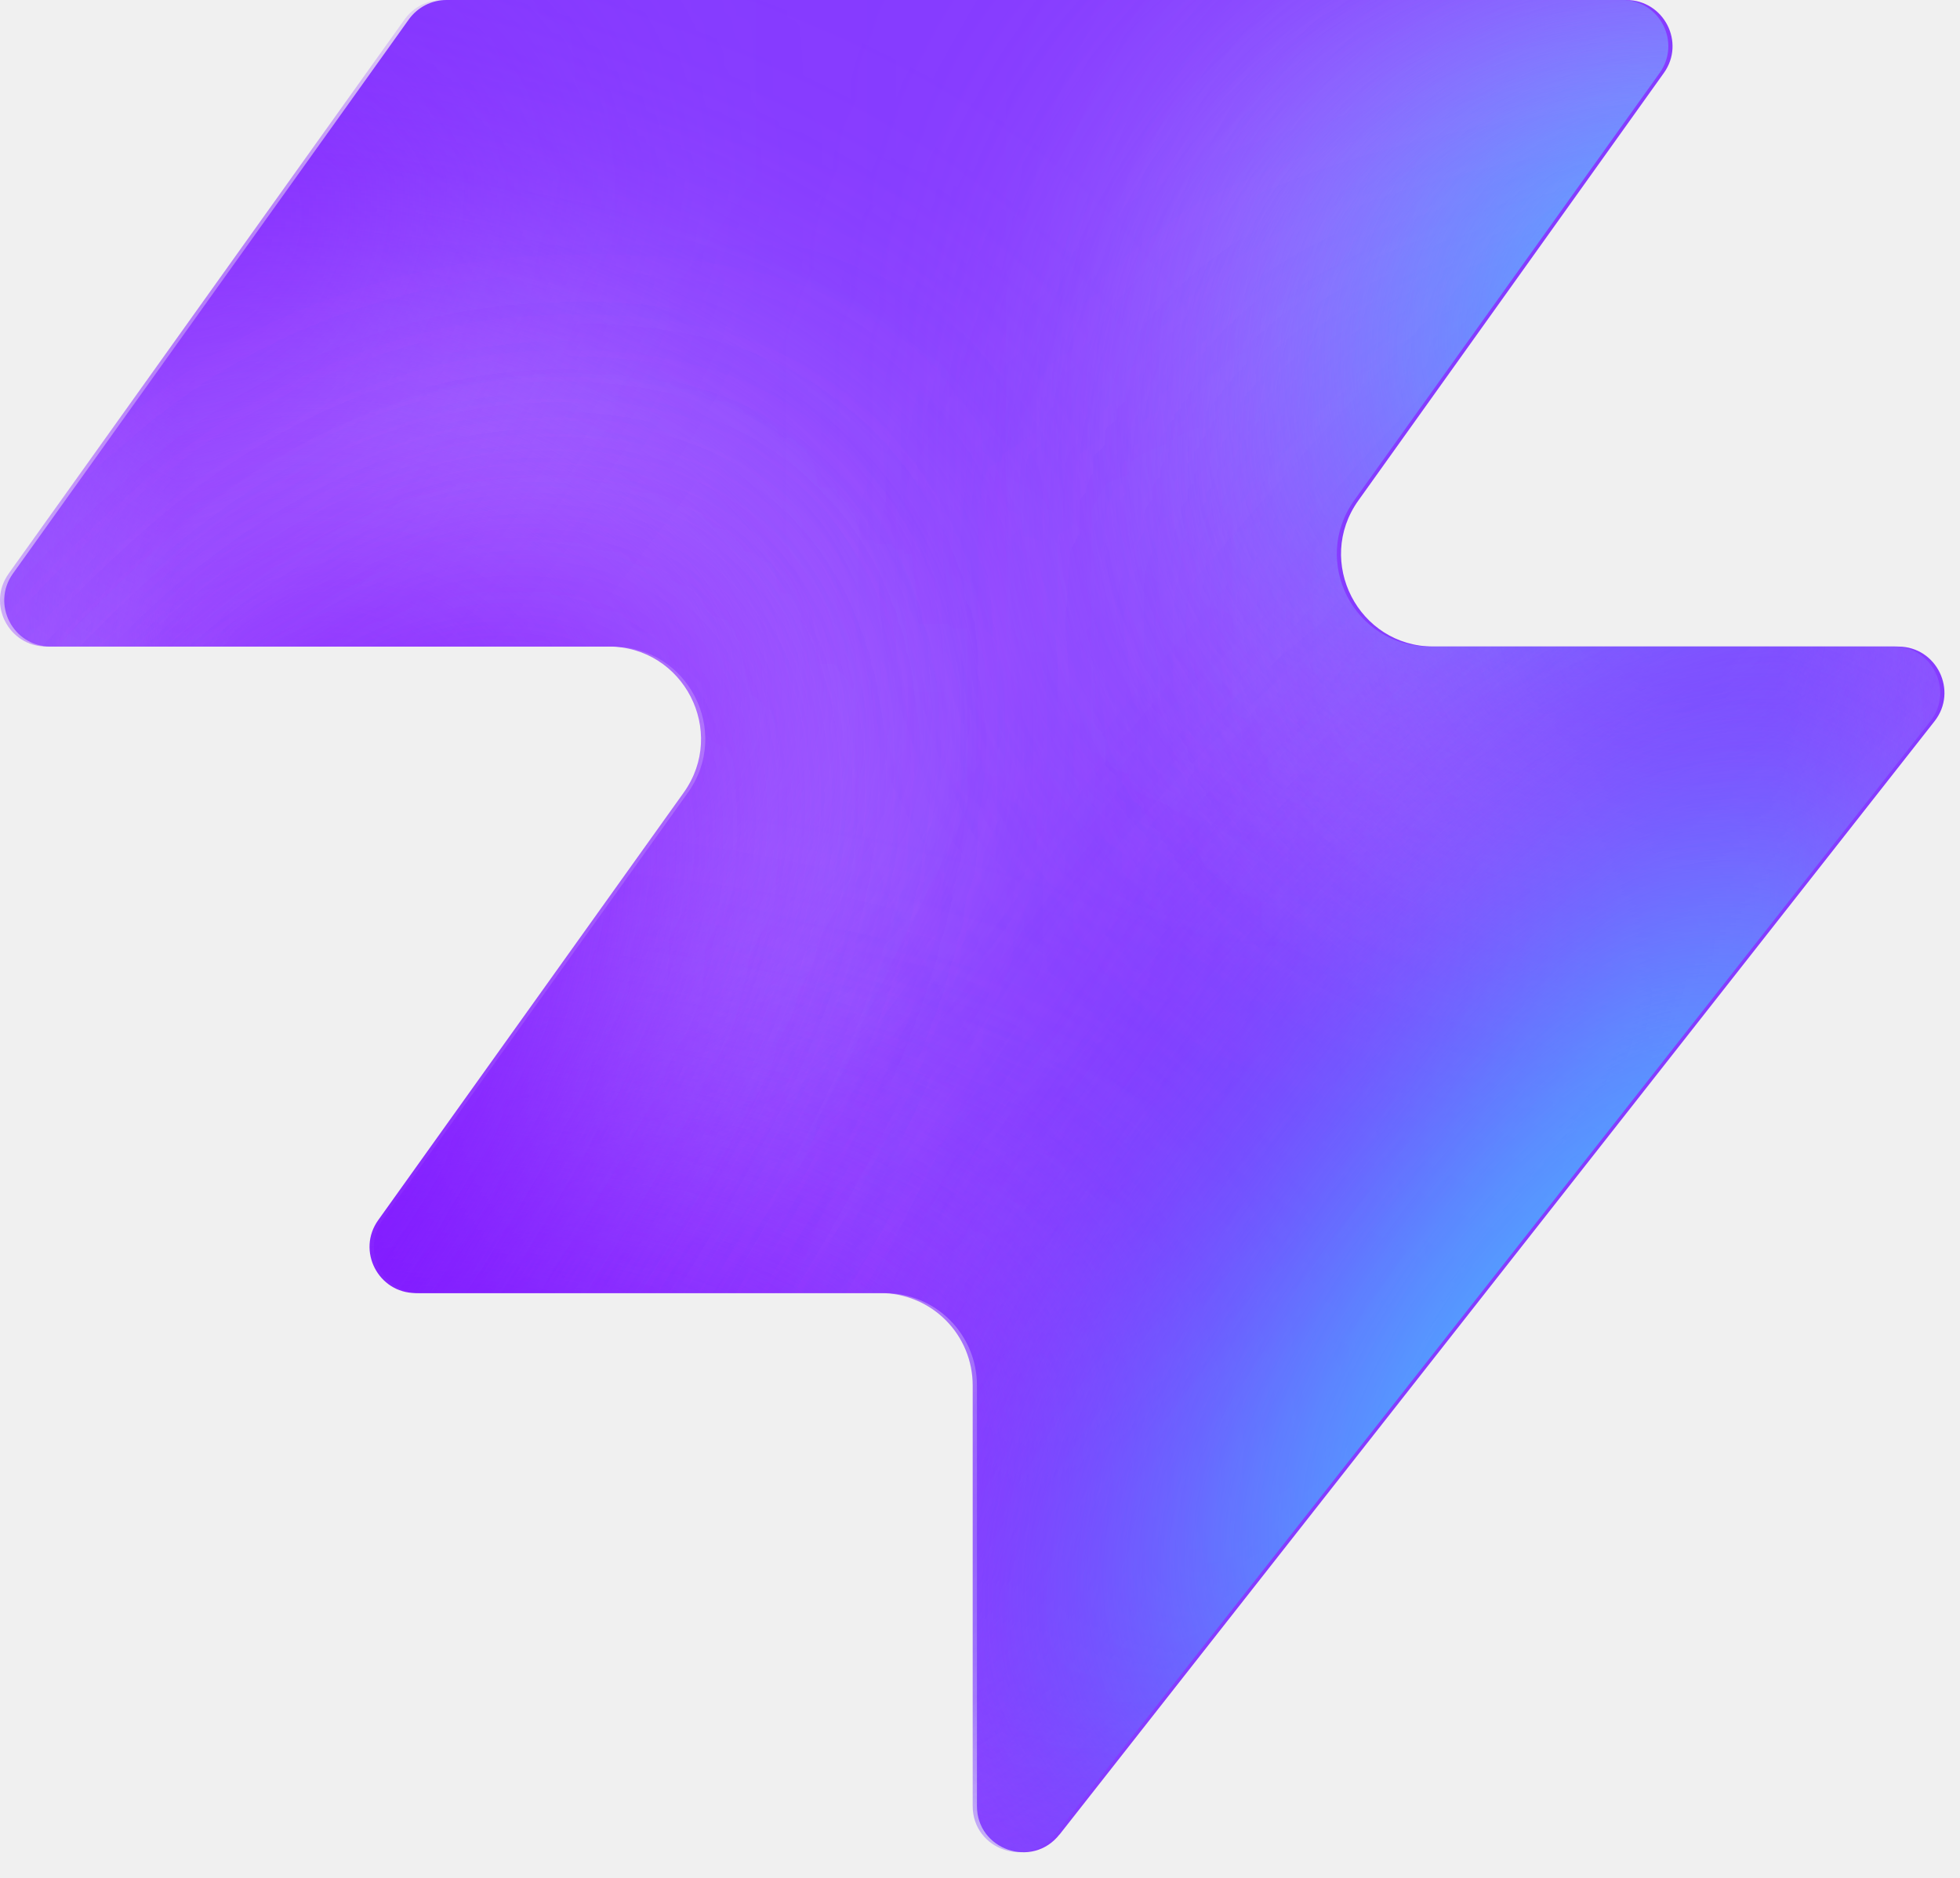
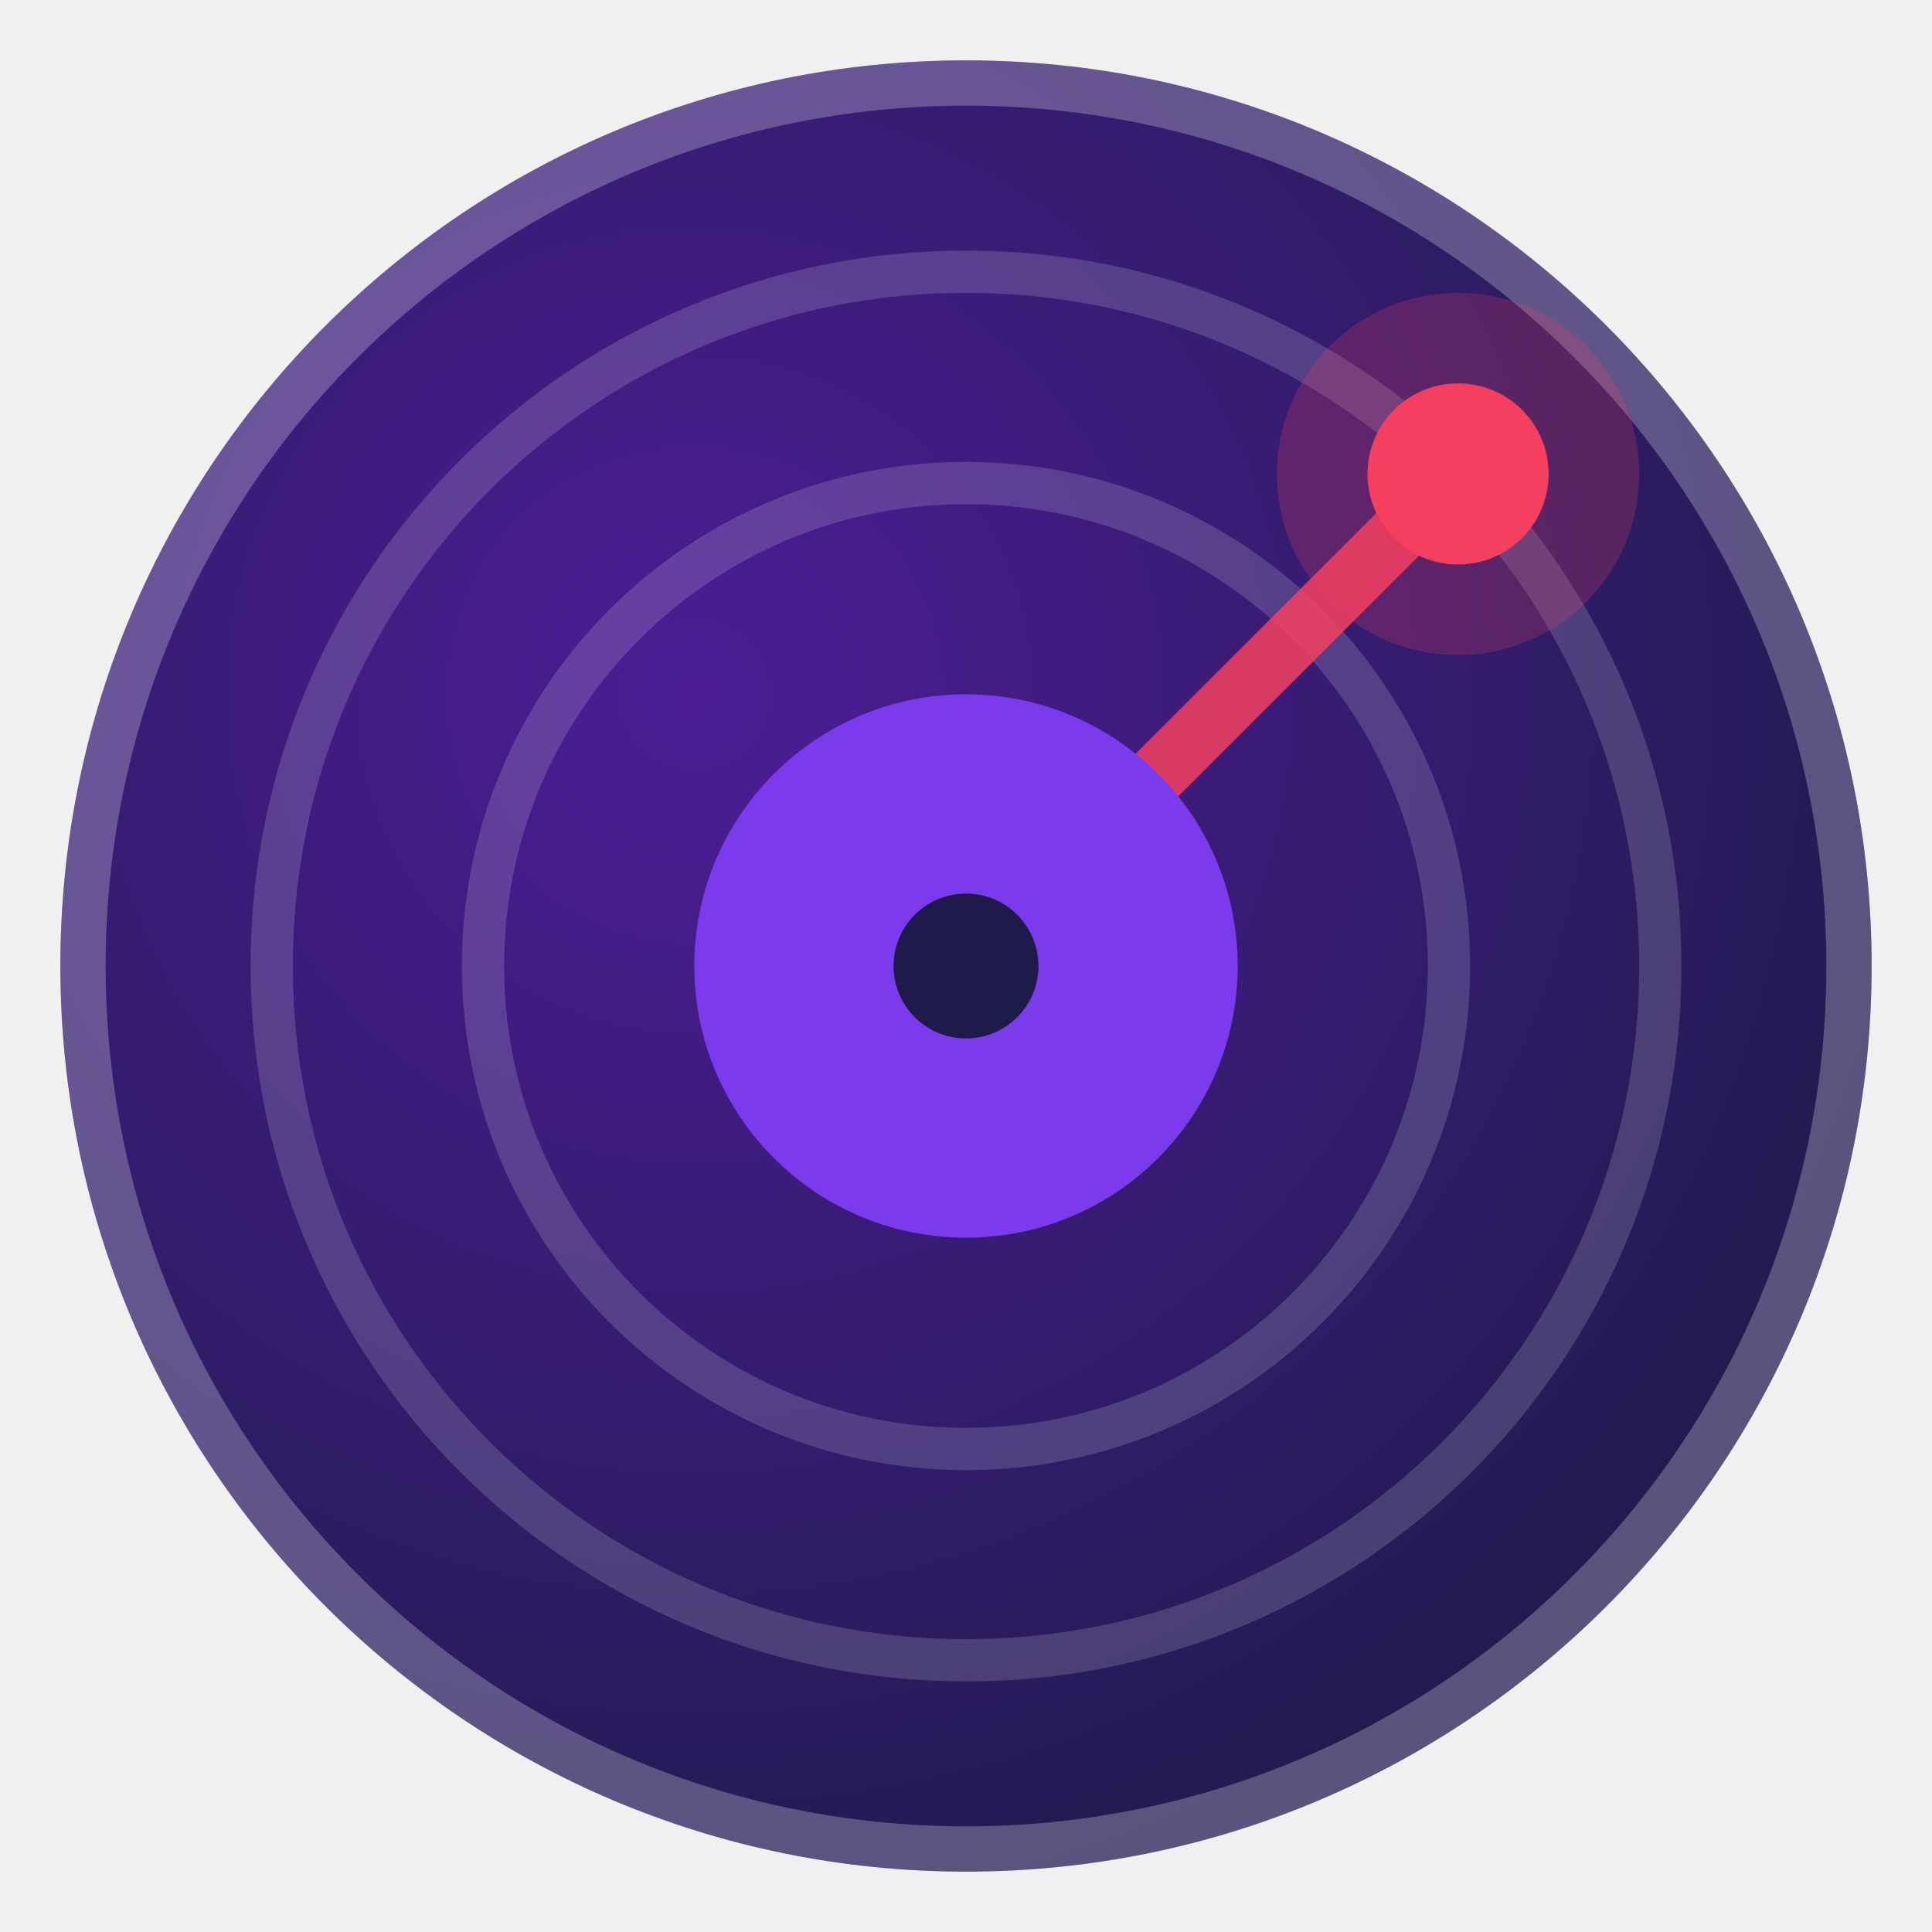
- <svg xmlns="http://www.w3.org/2000/svg" width="48" height="46" fill="none" viewBox="0 0 48 46">
-   <path fill="#863bff" d="M25.946 44.938c-.664.845-2.021.375-2.021-.698V33.937a2.26 2.26 0 0 0-2.262-2.262H10.287c-.92 0-1.456-1.04-.92-1.788l7.48-10.471c1.07-1.497 0-3.578-1.842-3.578H1.237c-.92 0-1.456-1.04-.92-1.788L10.013.474c.214-.297.556-.474.92-.474h28.894c.92 0 1.456 1.04.92 1.788l-7.48 10.471c-1.07 1.498 0 3.579 1.842 3.579h11.377c.943 0 1.473 1.088.89 1.83L25.947 44.94z" style="fill:#863bff;fill:color(display-p3 .525 .23 1);fill-opacity:1" />
-   <mask id="a" width="48" height="46" x="0" y="0" maskUnits="userSpaceOnUse" style="mask-type:alpha">
-     <path fill="#000" d="M25.842 44.938c-.664.844-2.021.375-2.021-.698V33.937a2.26 2.26 0 0 0-2.262-2.262H10.183c-.92 0-1.456-1.04-.92-1.788l7.48-10.471c1.07-1.498 0-3.579-1.842-3.579H1.133c-.92 0-1.456-1.04-.92-1.787L9.91.473c.214-.297.556-.474.92-.474h28.894c.92 0 1.456 1.04.92 1.788l-7.48 10.471c-1.07 1.498 0 3.578 1.842 3.578h11.377c.943 0 1.473 1.088.89 1.832L25.843 44.94z" style="fill:#000;fill-opacity:1" />
-   </mask>
-   <g mask="url(#a)">
-     <g filter="url(#b)">
-       <ellipse cx="5.508" cy="14.704" fill="#ede6ff" rx="5.508" ry="14.704" style="fill:#ede6ff;fill:color(display-p3 .927 .903 1);fill-opacity:1" transform="matrix(.00324 1 1 -.00324 -4.47 31.516)" />
-     </g>
-     <g filter="url(#c)">
-       <ellipse cx="10.399" cy="29.851" fill="#ede6ff" rx="10.399" ry="29.851" style="fill:#ede6ff;fill:color(display-p3 .927 .903 1);fill-opacity:1" transform="matrix(.00324 1 1 -.00324 -39.328 7.883)" />
-     </g>
-     <g filter="url(#d)">
-       <ellipse cx="5.508" cy="30.487" fill="#7e14ff" rx="5.508" ry="30.487" style="fill:#7e14ff;fill:color(display-p3 .492 .077 1);fill-opacity:1" transform="rotate(89.814 -25.913 -14.639)scale(1 -1)" />
-     </g>
-     <g filter="url(#e)">
-       <ellipse cx="5.508" cy="30.599" fill="#7e14ff" rx="5.508" ry="30.599" style="fill:#7e14ff;fill:color(display-p3 .492 .077 1);fill-opacity:1" transform="rotate(89.814 -32.644 -3.334)scale(1 -1)" />
-     </g>
-     <g filter="url(#f)">
-       <ellipse cx="5.508" cy="30.599" fill="#7e14ff" rx="5.508" ry="30.599" style="fill:#7e14ff;fill:color(display-p3 .492 .077 1);fill-opacity:1" transform="matrix(.00324 1 1 -.00324 -34.34 30.47)" />
-     </g>
-     <g filter="url(#g)">
-       <ellipse cx="14.072" cy="22.078" fill="#ede6ff" rx="14.072" ry="22.078" style="fill:#ede6ff;fill:color(display-p3 .927 .903 1);fill-opacity:1" transform="rotate(93.35 24.506 48.493)scale(-1 1)" />
-     </g>
-     <g filter="url(#h)">
-       <ellipse cx="3.47" cy="21.501" fill="#7e14ff" rx="3.47" ry="21.501" style="fill:#7e14ff;fill:color(display-p3 .492 .077 1);fill-opacity:1" transform="rotate(89.009 28.708 47.59)scale(-1 1)" />
-     </g>
-     <g filter="url(#i)">
-       <ellipse cx="3.47" cy="21.501" fill="#7e14ff" rx="3.47" ry="21.501" style="fill:#7e14ff;fill:color(display-p3 .492 .077 1);fill-opacity:1" transform="rotate(89.009 28.708 47.59)scale(-1 1)" />
-     </g>
-     <g filter="url(#j)">
-       <ellipse cx=".387" cy="8.972" fill="#7e14ff" rx="4.407" ry="29.108" style="fill:#7e14ff;fill:color(display-p3 .492 .077 1);fill-opacity:1" transform="rotate(39.51 .387 8.972)" />
-     </g>
-     <g filter="url(#k)">
-       <ellipse cx="47.523" cy="-6.092" fill="#7e14ff" rx="4.407" ry="29.108" style="fill:#7e14ff;fill:color(display-p3 .492 .077 1);fill-opacity:1" transform="rotate(37.892 47.523 -6.092)" />
-     </g>
-     <g filter="url(#l)">
-       <ellipse cx="41.412" cy="6.333" fill="#47bfff" rx="5.971" ry="9.665" style="fill:#47bfff;fill:color(display-p3 .28 .748 1);fill-opacity:1" transform="rotate(37.892 41.412 6.333)" />
-     </g>
-     <g filter="url(#m)">
-       <ellipse cx="-1.879" cy="38.332" fill="#7e14ff" rx="4.407" ry="29.108" style="fill:#7e14ff;fill:color(display-p3 .492 .077 1);fill-opacity:1" transform="rotate(37.892 -1.88 38.332)" />
-     </g>
-     <g filter="url(#n)">
-       <ellipse cx="-1.879" cy="38.332" fill="#7e14ff" rx="4.407" ry="29.108" style="fill:#7e14ff;fill:color(display-p3 .492 .077 1);fill-opacity:1" transform="rotate(37.892 -1.88 38.332)" />
-     </g>
-     <g filter="url(#o)">
-       <ellipse cx="35.651" cy="29.907" fill="#7e14ff" rx="4.407" ry="29.108" style="fill:#7e14ff;fill:color(display-p3 .492 .077 1);fill-opacity:1" transform="rotate(37.892 35.651 29.907)" />
-     </g>
-     <g filter="url(#p)">
-       <ellipse cx="38.418" cy="32.4" fill="#47bfff" rx="5.971" ry="15.297" style="fill:#47bfff;fill:color(display-p3 .28 .748 1);fill-opacity:1" transform="rotate(37.892 38.418 32.4)" />
-     </g>
-   </g>
+ <svg xmlns="http://www.w3.org/2000/svg" viewBox="0 0 64 64">
  <defs>
-     <filter id="b" width="60.045" height="41.654" x="-19.77" y="16.149" color-interpolation-filters="sRGB" filterUnits="userSpaceOnUse">
-       <feFlood flood-opacity="0" result="BackgroundImageFix" />
-       <feBlend in="SourceGraphic" in2="BackgroundImageFix" result="shape" />
-       <feGaussianBlur result="effect1_foregroundBlur_2002_17158" stdDeviation="7.659" />
-     </filter>
-     <filter id="c" width="90.34" height="51.437" x="-54.613" y="-7.533" color-interpolation-filters="sRGB" filterUnits="userSpaceOnUse">
-       <feFlood flood-opacity="0" result="BackgroundImageFix" />
-       <feBlend in="SourceGraphic" in2="BackgroundImageFix" result="shape" />
-       <feGaussianBlur result="effect1_foregroundBlur_2002_17158" stdDeviation="7.659" />
-     </filter>
-     <filter id="d" width="79.355" height="29.4" x="-49.64" y="2.03" color-interpolation-filters="sRGB" filterUnits="userSpaceOnUse">
-       <feFlood flood-opacity="0" result="BackgroundImageFix" />
-       <feBlend in="SourceGraphic" in2="BackgroundImageFix" result="shape" />
-       <feGaussianBlur result="effect1_foregroundBlur_2002_17158" stdDeviation="4.596" />
-     </filter>
-     <filter id="e" width="79.579" height="29.4" x="-45.045" y="20.029" color-interpolation-filters="sRGB" filterUnits="userSpaceOnUse">
-       <feFlood flood-opacity="0" result="BackgroundImageFix" />
-       <feBlend in="SourceGraphic" in2="BackgroundImageFix" result="shape" />
-       <feGaussianBlur result="effect1_foregroundBlur_2002_17158" stdDeviation="4.596" />
-     </filter>
-     <filter id="f" width="79.579" height="29.4" x="-43.513" y="21.178" color-interpolation-filters="sRGB" filterUnits="userSpaceOnUse">
-       <feFlood flood-opacity="0" result="BackgroundImageFix" />
-       <feBlend in="SourceGraphic" in2="BackgroundImageFix" result="shape" />
-       <feGaussianBlur result="effect1_foregroundBlur_2002_17158" stdDeviation="4.596" />
-     </filter>
-     <filter id="g" width="74.749" height="58.852" x="15.756" y="-17.901" color-interpolation-filters="sRGB" filterUnits="userSpaceOnUse">
-       <feFlood flood-opacity="0" result="BackgroundImageFix" />
-       <feBlend in="SourceGraphic" in2="BackgroundImageFix" result="shape" />
-       <feGaussianBlur result="effect1_foregroundBlur_2002_17158" stdDeviation="7.659" />
-     </filter>
-     <filter id="h" width="61.377" height="25.362" x="23.548" y="2.284" color-interpolation-filters="sRGB" filterUnits="userSpaceOnUse">
-       <feFlood flood-opacity="0" result="BackgroundImageFix" />
-       <feBlend in="SourceGraphic" in2="BackgroundImageFix" result="shape" />
-       <feGaussianBlur result="effect1_foregroundBlur_2002_17158" stdDeviation="4.596" />
-     </filter>
-     <filter id="i" width="61.377" height="25.362" x="23.548" y="2.284" color-interpolation-filters="sRGB" filterUnits="userSpaceOnUse">
-       <feFlood flood-opacity="0" result="BackgroundImageFix" />
-       <feBlend in="SourceGraphic" in2="BackgroundImageFix" result="shape" />
-       <feGaussianBlur result="effect1_foregroundBlur_2002_17158" stdDeviation="4.596" />
-     </filter>
-     <filter id="j" width="56.045" height="63.649" x="-27.636" y="-22.853" color-interpolation-filters="sRGB" filterUnits="userSpaceOnUse">
-       <feFlood flood-opacity="0" result="BackgroundImageFix" />
-       <feBlend in="SourceGraphic" in2="BackgroundImageFix" result="shape" />
-       <feGaussianBlur result="effect1_foregroundBlur_2002_17158" stdDeviation="4.596" />
-     </filter>
-     <filter id="k" width="54.814" height="64.646" x="20.116" y="-38.415" color-interpolation-filters="sRGB" filterUnits="userSpaceOnUse">
-       <feFlood flood-opacity="0" result="BackgroundImageFix" />
-       <feBlend in="SourceGraphic" in2="BackgroundImageFix" result="shape" />
-       <feGaussianBlur result="effect1_foregroundBlur_2002_17158" stdDeviation="4.596" />
-     </filter>
-     <filter id="l" width="33.541" height="35.313" x="24.641" y="-11.323" color-interpolation-filters="sRGB" filterUnits="userSpaceOnUse">
-       <feFlood flood-opacity="0" result="BackgroundImageFix" />
-       <feBlend in="SourceGraphic" in2="BackgroundImageFix" result="shape" />
-       <feGaussianBlur result="effect1_foregroundBlur_2002_17158" stdDeviation="4.596" />
-     </filter>
-     <filter id="m" width="54.814" height="64.646" x="-29.286" y="6.009" color-interpolation-filters="sRGB" filterUnits="userSpaceOnUse">
-       <feFlood flood-opacity="0" result="BackgroundImageFix" />
-       <feBlend in="SourceGraphic" in2="BackgroundImageFix" result="shape" />
-       <feGaussianBlur result="effect1_foregroundBlur_2002_17158" stdDeviation="4.596" />
-     </filter>
-     <filter id="n" width="54.814" height="64.646" x="-29.286" y="6.009" color-interpolation-filters="sRGB" filterUnits="userSpaceOnUse">
-       <feFlood flood-opacity="0" result="BackgroundImageFix" />
-       <feBlend in="SourceGraphic" in2="BackgroundImageFix" result="shape" />
-       <feGaussianBlur result="effect1_foregroundBlur_2002_17158" stdDeviation="4.596" />
-     </filter>
-     <filter id="o" width="54.814" height="64.646" x="8.244" y="-2.416" color-interpolation-filters="sRGB" filterUnits="userSpaceOnUse">
-       <feFlood flood-opacity="0" result="BackgroundImageFix" />
-       <feBlend in="SourceGraphic" in2="BackgroundImageFix" result="shape" />
-       <feGaussianBlur result="effect1_foregroundBlur_2002_17158" stdDeviation="4.596" />
-     </filter>
-     <filter id="p" width="39.409" height="43.623" x="18.713" y="10.588" color-interpolation-filters="sRGB" filterUnits="userSpaceOnUse">
-       <feFlood flood-opacity="0" result="BackgroundImageFix" />
-       <feBlend in="SourceGraphic" in2="BackgroundImageFix" result="shape" />
-       <feGaussianBlur result="effect1_foregroundBlur_2002_17158" stdDeviation="4.596" />
-     </filter>
+     <radialGradient id="disc" cx="35%" cy="35%" r="75%">
+       <stop offset="0%" stop-color="#4c1d95" />
+       <stop offset="100%" stop-color="#1e1b4b" />
+     </radialGradient>
  </defs>
+   <circle cx="32" cy="32" r="30" fill="url(#disc)" />
+   <circle cx="32" cy="32" r="29.25" fill="none" stroke="#ffffff" stroke-opacity="0.25" stroke-width="1.5" />
+   <circle cx="32" cy="32" r="23" fill="none" stroke="#ffffff" stroke-opacity="0.16" stroke-width="1.4" />
+   <circle cx="32" cy="32" r="16" fill="none" stroke="#ffffff" stroke-opacity="0.16" stroke-width="1.4" />
+   <line x1="32" y1="32" x2="48.3" y2="15.7" stroke="#f43f5e" stroke-width="2" stroke-linecap="round" opacity="0.85" />
+   <circle cx="48.3" cy="15.7" r="6" fill="#f43f5e" opacity="0.22" />
+   <circle cx="48.3" cy="15.7" r="3" fill="#f43f5e" />
+   <circle cx="32" cy="32" r="9" fill="#7c3aed" />
+   <circle cx="32" cy="32" r="2.4" fill="#1e1b4b" />
</svg>
